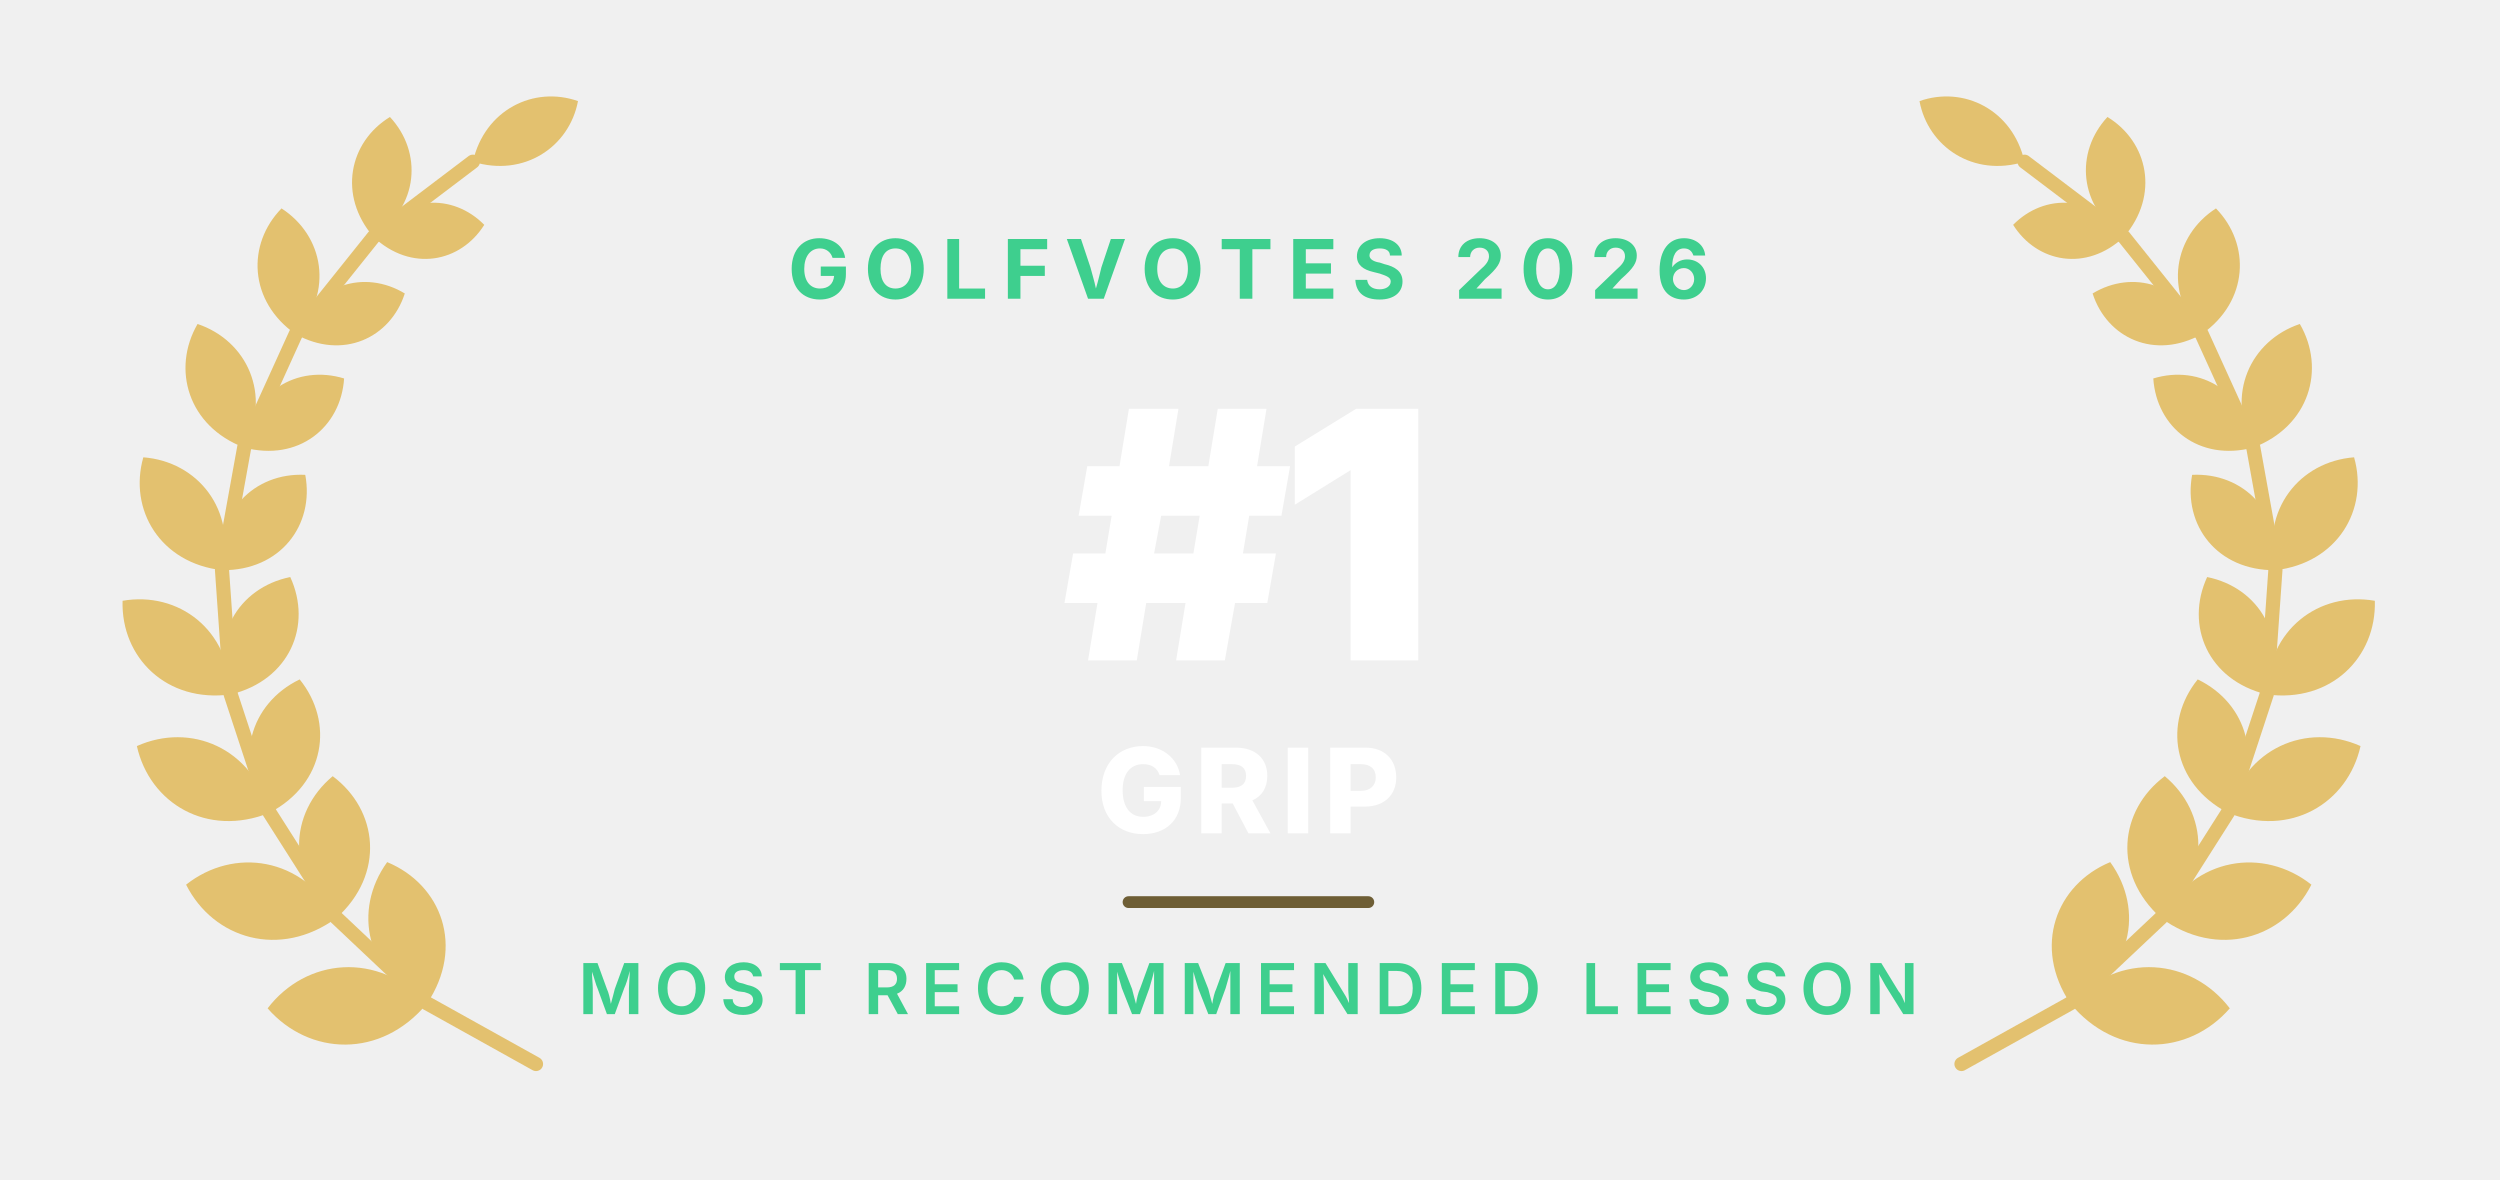
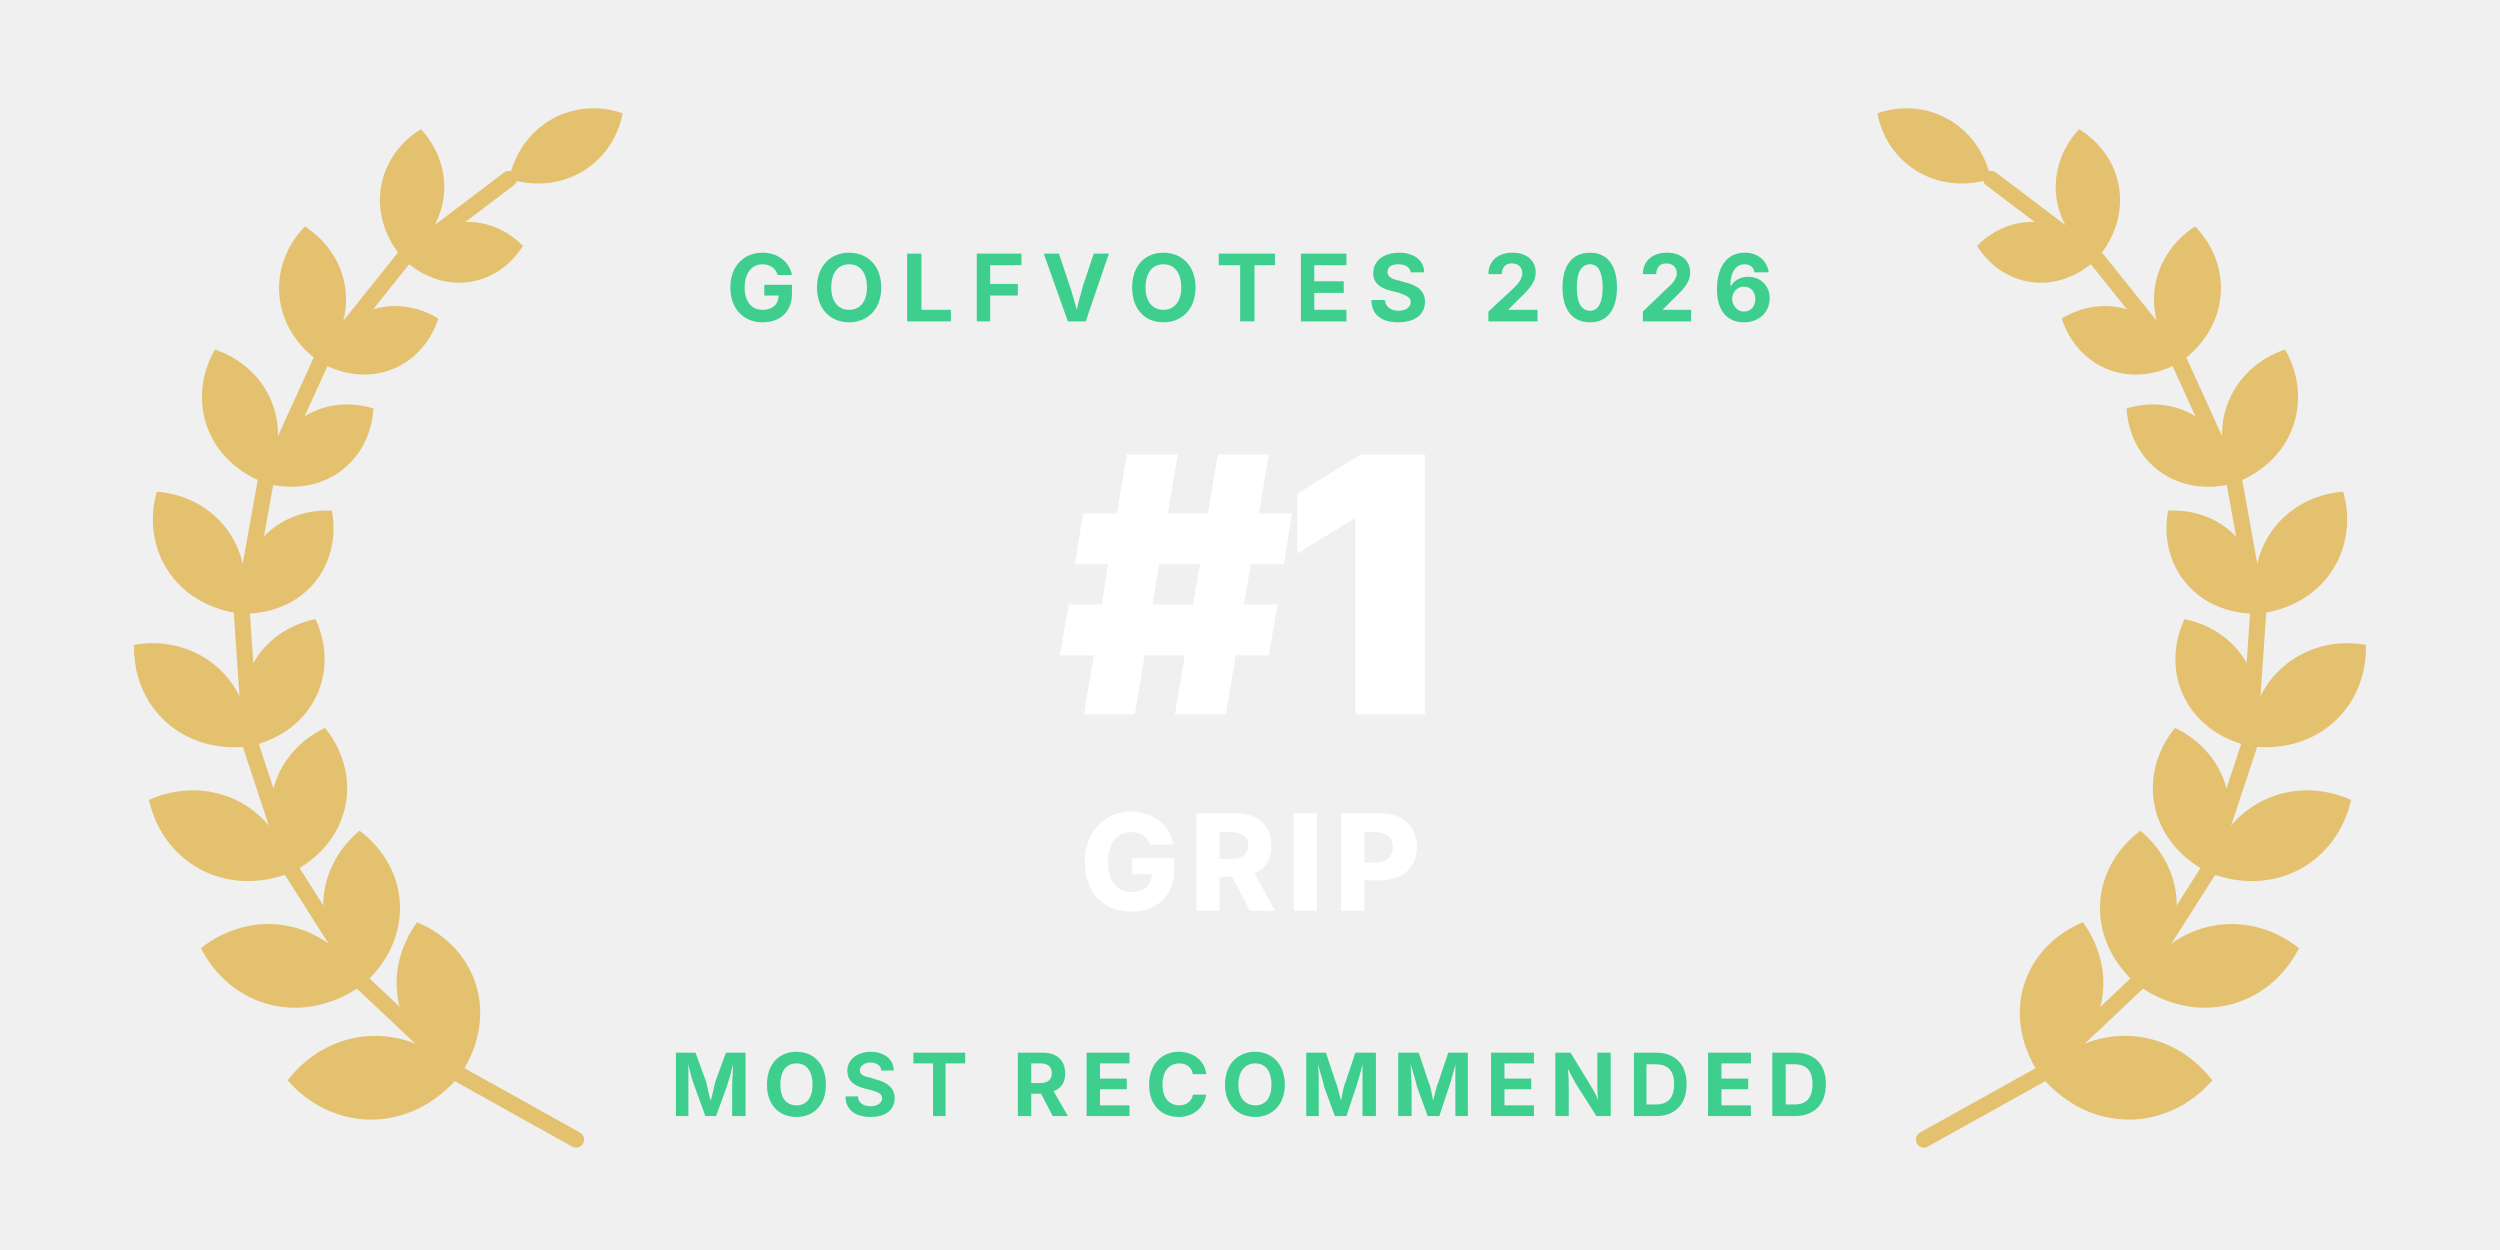
- <svg xmlns="http://www.w3.org/2000/svg" width="318" height="150" viewBox="0 0 318 150" role="img">
-   <path d="M68.18 135.34 L54.33 127.63 L42.81 116.76 L34.30 103.38 L29.35 88.33 L28.24 72.53 L31.06 56.93 L37.61 42.51 L47.51 30.14 L60.15 20.57M249.50 135.34 L263.34 127.63 L274.87 116.76 L283.37 103.38 L288.32 88.33 L289.43 72.53 L286.62 56.93 L280.06 42.51 L270.16 30.14 L257.52 20.57" fill="none" stroke="#E3C16F" stroke-width="1.8" stroke-linecap="round" />
-   <path d="M54.33 127.63C48.03 120.92 38.92 121.89 34.04 128.26C39.31 134.31 48.46 134.72 54.33 127.63ZM54.33 127.63C59.12 120.46 56.20 112.55 49.25 109.66C44.84 115.76 46.50 124.02 54.33 127.63ZM42.81 116.76C38.50 108.98 29.74 107.73 23.67 112.53C27.16 119.45 35.63 122.00 42.81 116.76ZM42.81 116.76C48.99 111.18 48.13 103.08 42.32 98.73C36.74 103.39 36.33 111.52 42.81 116.76ZM34.30 103.38C32.12 95.10 24.23 91.85 17.41 94.90C19.04 102.19 26.35 106.58 34.30 103.38ZM34.30 103.38C41.40 99.63 42.52 91.87 38.12 86.42C31.80 89.46 29.49 96.96 34.30 103.38ZM29.35 88.33C29.27 80.08 22.68 75.19 15.59 76.42C15.38 83.61 21.17 89.44 29.35 88.33ZM29.35 88.33C36.86 86.51 39.75 79.53 36.92 73.40C30.31 74.74 26.38 81.19 29.35 88.33ZM28.24 72.53C30.12 64.82 25.13 58.70 18.23 58.17C16.34 64.82 20.36 71.62 28.24 72.53ZM28.24 72.53C35.68 72.60 40.02 66.77 38.83 60.40C32.35 60.08 27.16 65.17 28.24 72.53ZM31.06 56.93C34.62 50.20 31.42 43.33 25.13 41.21C21.80 46.96 23.93 54.23 31.06 56.93ZM31.06 56.93C37.96 58.76 43.37 54.36 43.77 48.14C37.81 46.32 31.78 49.83 31.06 56.93ZM37.61 42.51C42.51 37.09 41.15 29.96 35.81 26.51C31.36 31.06 31.63 38.32 37.61 42.51ZM37.61 42.51C43.59 45.83 49.66 43.01 51.49 37.33C46.39 34.24 39.96 36.08 37.61 42.51ZM47.51 30.14C53.33 26.27 53.75 19.33 49.60 14.88C44.41 18.05 42.95 24.85 47.51 30.14ZM47.51 30.14C52.28 34.62 58.56 33.43 61.60 28.60C57.59 24.53 51.20 24.73 47.51 30.14ZM60.15 20.57C66.66 22.59 72.42 18.68 73.52 12.86C67.93 10.89 61.66 13.93 60.15 20.57ZM263.34 127.63C269.21 134.72 278.37 134.31 283.63 128.26C278.75 121.89 269.64 120.92 263.34 127.63ZM263.34 127.63C271.17 124.02 272.83 115.76 268.42 109.66C261.47 112.55 258.55 120.46 263.34 127.63ZM274.87 116.76C282.04 122.00 290.51 119.45 294.01 112.53C287.93 107.73 279.17 108.98 274.87 116.76ZM274.87 116.76C281.34 111.52 280.93 103.39 275.36 98.73C269.54 103.08 268.68 111.18 274.87 116.76ZM283.37 103.38C291.32 106.58 298.63 102.19 300.26 94.90C293.44 91.85 285.55 95.10 283.37 103.38ZM283.37 103.38C288.18 96.96 285.87 89.46 279.55 86.42C275.15 91.87 276.27 99.63 283.37 103.38ZM288.32 88.33C296.50 89.44 302.29 83.61 302.08 76.42C295.00 75.19 288.40 80.08 288.32 88.33ZM288.32 88.33C291.29 81.19 287.36 74.74 280.75 73.40C277.92 79.53 280.81 86.51 288.32 88.33ZM289.43 72.53C297.31 71.62 301.33 64.82 299.44 58.17C292.54 58.70 287.55 64.82 289.43 72.53ZM289.43 72.53C290.51 65.17 285.32 60.08 278.84 60.40C277.66 66.77 281.99 72.60 289.43 72.53ZM286.62 56.93C293.74 54.23 295.87 46.96 292.54 41.21C286.25 43.33 283.05 50.20 286.62 56.93ZM286.62 56.93C285.89 49.83 279.86 46.32 273.90 48.14C274.30 54.36 279.72 58.76 286.62 56.93ZM280.06 42.51C286.04 38.32 286.31 31.06 281.87 26.51C276.52 29.96 275.16 37.09 280.06 42.51ZM280.06 42.51C277.71 36.08 271.28 34.24 266.18 37.33C268.01 43.01 274.08 45.83 280.06 42.51ZM270.16 30.14C274.72 24.85 273.26 18.05 268.07 14.88C263.93 19.33 264.35 26.27 270.16 30.14ZM270.16 30.14C266.47 24.73 260.08 24.53 256.07 28.60C259.11 33.43 265.39 34.62 270.16 30.14ZM257.52 20.57C256.01 13.93 249.75 10.89 244.16 12.86C245.25 18.68 251.01 22.59 257.52 20.57Z" fill="#E3C16F" />
-   <rect x="142.8" y="114" width="32" height="1.5" rx=".75" fill="#6E5E35" />
-   <path d="M104.3 38.1C106.2 38.1 107.6 36.9 107.6 34.9L107.6 33.9L104.4 33.9L104.4 35.1L106.1 35.1C106 36.1 105.4 36.7 104.3 36.7C103.1 36.7 102.3 35.8 102.3 34.2C102.3 32.6 103.1 31.6 104.3 31.6C105.1 31.6 105.7 32.1 105.9 32.8L107.5 32.8C107.3 31.3 106 30.3 104.2 30.3C102.2 30.3 100.7 31.7 100.7 34.2C100.7 36.6 102.1 38.1 104.3 38.1ZM113.9 38.1C115.9 38.1 117.5 36.7 117.5 34.2C117.5 31.7 115.9 30.3 113.9 30.3C111.9 30.3 110.4 31.7 110.4 34.2C110.4 36.7 111.9 38.1 113.9 38.1ZM113.9 36.7C112.7 36.7 112 35.8 112 34.2C112 32.5 112.7 31.6 113.9 31.6C115.1 31.6 115.9 32.5 115.9 34.2C115.9 35.8 115.1 36.7 113.9 36.7ZM120.5 38L125.3 38L125.3 36.7L122 36.7L122 30.4L120.5 30.4ZM128.2 38L129.8 38L129.8 35.1L132.9 35.1L132.9 33.8L129.8 33.8L129.8 31.7L133.2 31.7L133.2 30.4L128.2 30.4ZM138.4 38L140.4 38L143.1 30.4L141.3 30.4L140.1 34C139.9 34.8 139.7 35.7 139.4 36.7C139.2 35.7 138.9 34.8 138.7 34L137.5 30.4L135.7 30.4ZM149.2 38.1C151.2 38.1 152.7 36.7 152.7 34.2C152.7 31.7 151.2 30.3 149.2 30.3C147.1 30.3 145.6 31.7 145.6 34.2C145.6 36.7 147.1 38.1 149.2 38.1ZM149.2 36.7C148 36.7 147.2 35.8 147.2 34.2C147.2 32.5 148 31.6 149.2 31.6C150.3 31.6 151.1 32.5 151.1 34.2C151.1 35.8 150.3 36.7 149.2 36.7ZM155.4 31.7L157.7 31.7L157.7 38L159.3 38L159.3 31.7L161.6 31.7L161.6 30.4L155.4 30.4ZM164.5 38L169.6 38L169.6 36.7L166.1 36.7L166.1 34.8L169.3 34.8L169.3 33.5L166.1 33.5L166.1 31.7L169.6 31.7L169.6 30.4L164.5 30.4ZM175.5 38.1C177.3 38.1 178.4 37.2 178.4 35.8C178.4 34.5 177.4 33.9 176.1 33.6L175.5 33.4C174.8 33.3 174.2 33 174.2 32.5C174.2 31.9 174.7 31.6 175.5 31.6C176.3 31.6 176.8 31.9 176.8 32.5L178.3 32.5C178.3 31.2 177.2 30.3 175.5 30.3C173.8 30.3 172.6 31.2 172.6 32.6C172.6 33.7 173.4 34.3 174.7 34.6L175.5 34.8C176.4 35.1 176.9 35.3 176.9 35.8C176.9 36.4 176.3 36.8 175.5 36.8C174.6 36.8 174 36.4 173.9 35.6L172.4 35.6C172.5 37.3 173.6 38.1 175.5 38.1ZM185.6 38L191 38L191 36.7L187.8 36.7L187.8 36.7L188.9 35.5C190.5 34.1 190.9 33.4 190.9 32.5C190.9 31.2 189.8 30.3 188.2 30.3C186.6 30.3 185.5 31.2 185.5 32.7L187 32.7C187 32 187.5 31.5 188.2 31.5C188.9 31.5 189.4 31.9 189.4 32.6C189.4 33.2 189 33.7 188.3 34.3L185.6 36.9ZM196.9 38.1C198.8 38.1 200 36.7 200 34.2C200 31.7 198.8 30.3 196.9 30.3C195 30.3 193.8 31.7 193.8 34.2C193.8 36.7 195 38.1 196.9 38.1ZM196.9 36.8C196 36.8 195.4 35.9 195.4 34.2C195.4 32.5 196 31.6 196.9 31.6C197.8 31.6 198.4 32.5 198.4 34.2C198.4 35.9 197.8 36.8 196.9 36.8ZM202.9 38L208.3 38L208.3 36.7L205.1 36.7L205.1 36.7L206.2 35.5C207.8 34.1 208.2 33.4 208.2 32.5C208.2 31.2 207.1 30.3 205.5 30.3C203.9 30.3 202.8 31.2 202.8 32.7L204.3 32.7C204.3 32 204.8 31.5 205.5 31.5C206.2 31.5 206.7 31.9 206.7 32.6C206.7 33.2 206.3 33.7 205.6 34.3L202.9 36.9ZM214.2 38.1C215.8 38.1 217 37 217 35.4C217 34 216 33 214.6 33C213.8 33 213.1 33.4 212.7 34L212.7 34C212.7 32.5 213.2 31.6 214.2 31.6C214.8 31.6 215.2 31.9 215.4 32.5L216.9 32.5C216.8 31.2 215.7 30.3 214.2 30.3C212.3 30.3 211.1 31.8 211.1 34.4C211.1 37.2 212.6 38.1 214.2 38.1ZM214.2 36.9C213.4 36.9 212.8 36.2 212.8 35.5C212.8 34.7 213.4 34.1 214.2 34.1C214.9 34.1 215.5 34.7 215.5 35.5C215.5 36.3 214.9 36.9 214.2 36.9Z" fill="#3ECF8E" />
-   <path d="M149.6 84L155.8 84L157.1 76.7L161.2 76.7L162.3 70.4L158.1 70.4L158.9 65.6L163 65.6L164.1 59.3L159.9 59.3L161.1 52L154.9 52L153.7 59.3L148.7 59.3L149.9 52L143.6 52L142.4 59.3L138.3 59.3L137.2 65.6L141.4 65.6L140.6 70.4L136.5 70.4L135.4 76.7L139.6 76.7L138.4 84L144.6 84L145.8 76.7L150.8 76.7ZM146.8 70.4L147.7 65.6L152.6 65.6L151.8 70.4ZM180.4 52L172.5 52L164.7 56.8L164.7 64.2L171.8 59.8L171.8 59.8L171.8 84L180.4 84Z" fill="#FFFFFF" />
-   <path d="M145.4 106.1C148.2 106.1 150.2 104.4 150.2 101.5L150.2 100.1L145.5 100.1L145.5 101.9L147.7 101.9C147.7 103.1 146.8 103.9 145.4 103.9C143.8 103.9 142.8 102.7 142.8 100.5C142.8 98.4 143.8 97.2 145.4 97.2C146.5 97.2 147.2 97.7 147.5 98.6L150.1 98.6C149.8 96.5 147.9 94.9 145.4 94.9C142.4 94.9 140.1 97 140.1 100.6C140.1 104 142.3 106.1 145.4 106.1ZM152.8 106L155.4 106L155.4 102.2L156.8 102.2L158.8 106L161.6 106L159.3 101.8C160.5 101.3 161.2 100.2 161.2 98.7C161.2 96.5 159.7 95.1 157.2 95.1L152.8 95.1ZM155.4 100.2L155.4 97.2L156.7 97.2C157.9 97.2 158.5 97.7 158.5 98.7C158.5 99.7 157.9 100.2 156.7 100.2ZM166.4 95.1L163.8 95.1L163.8 106L166.4 106ZM169.2 106L171.8 106L171.8 102.6L173.6 102.6C176.1 102.6 177.6 101.1 177.6 98.9C177.6 96.6 176.1 95.1 173.7 95.1L169.2 95.1ZM171.8 100.6L171.8 97.2L173.1 97.2C174.3 97.2 175 97.8 175 98.9C175 99.9 174.3 100.6 173.1 100.6Z" fill="#FFFFFF" />
-   <path d="M74.2 129L75.4 129L75.4 125.7C75.4 125.2 75.3 124.3 75.3 123.6C75.6 124.4 75.8 125.3 76 125.7L77.2 129L78.2 129L79.4 125.7C79.6 125.3 79.9 124.4 80.1 123.5C80.1 124.3 80 125.2 80 125.7L80 129L81.2 129L81.2 122.5L79.4 122.5L78.2 125.8C78.1 126.2 77.9 127 77.7 127.7C77.6 127 77.4 126.2 77.2 125.8L76 122.5L74.2 122.5ZM86.7 129.1C88.4 129.1 89.7 127.8 89.7 125.7C89.7 123.6 88.4 122.4 86.7 122.4C85 122.4 83.7 123.6 83.7 125.7C83.7 127.8 85 129.1 86.7 129.1ZM86.7 128C85.7 128 84.9 127.2 84.9 125.7C84.9 124.2 85.7 123.4 86.7 123.4C87.8 123.4 88.5 124.2 88.5 125.7C88.5 127.2 87.8 128 86.7 128ZM94.5 129.1C96.1 129.1 97 128.3 97 127.2C97 126 96.1 125.5 95.1 125.3L94.5 125.1C93.9 125 93.4 124.8 93.4 124.2C93.4 123.7 93.8 123.4 94.6 123.4C95.3 123.4 95.7 123.7 95.8 124.2L96.9 124.2C96.9 123.2 96 122.4 94.6 122.4C93.2 122.4 92.2 123.1 92.2 124.3C92.2 125.2 92.8 125.8 93.9 126.1L94.7 126.2C95.4 126.4 95.8 126.6 95.8 127.2C95.8 127.7 95.3 128.1 94.5 128.1C93.8 128.1 93.2 127.8 93.2 127.1L92 127.1C92.1 128.4 93 129.1 94.5 129.1ZM99.2 123.4L101.2 123.4L101.2 129L102.4 129L102.4 123.4L104.4 123.4L104.4 122.5L99.2 122.5ZM110.5 129L111.7 129L111.7 126.6L112.9 126.6L114.2 129L115.5 129L114.1 126.4C114.9 126.1 115.3 125.4 115.3 124.5C115.3 123.3 114.5 122.5 113 122.5L110.5 122.5ZM111.7 125.6L111.7 123.4L112.8 123.4C113.7 123.4 114.1 123.8 114.1 124.5C114.1 125.2 113.7 125.6 112.8 125.6ZM117.8 129L122 129L122 128L118.9 128L118.9 126.2L121.8 126.2L121.8 125.2L118.9 125.2L118.9 123.4L122 123.4L122 122.5L117.8 122.5ZM127.4 129.1C129 129.1 130 128.1 130.2 126.8L129 126.8C128.8 127.6 128.2 128 127.4 128C126.4 128 125.6 127.2 125.6 125.7C125.6 124.2 126.4 123.4 127.4 123.4C128.2 123.4 128.8 123.9 129 124.6L130.2 124.6C130 123.2 128.9 122.4 127.4 122.4C125.7 122.4 124.4 123.6 124.4 125.7C124.4 127.8 125.7 129.1 127.4 129.1ZM135.5 129.1C137.2 129.1 138.5 127.8 138.5 125.7C138.5 123.6 137.2 122.4 135.5 122.4C133.7 122.4 132.4 123.6 132.4 125.7C132.4 127.8 133.7 129.1 135.5 129.1ZM135.5 128C134.4 128 133.6 127.2 133.6 125.7C133.6 124.2 134.4 123.4 135.5 123.4C136.5 123.4 137.3 124.2 137.3 125.7C137.3 127.2 136.5 128 135.5 128ZM141 129L142.1 129L142.1 125.7C142.1 125.2 142.1 124.3 142.1 123.6C142.3 124.4 142.6 125.3 142.7 125.7L144 129L145 129L146.2 125.7C146.3 125.3 146.6 124.4 146.8 123.5C146.8 124.3 146.8 125.2 146.8 125.7L146.8 129L148 129L148 122.5L146.2 122.5L145 125.8C144.8 126.2 144.6 127 144.5 127.7C144.3 127 144.1 126.2 144 125.8L142.7 122.5L141 122.5ZM150.7 129L151.8 129L151.8 125.7C151.8 125.2 151.8 124.3 151.8 123.6C152 124.4 152.3 125.3 152.4 125.7L153.7 129L154.7 129L155.9 125.7C156 125.3 156.3 124.4 156.5 123.5C156.5 124.3 156.5 125.2 156.5 125.7L156.5 129L157.7 129L157.7 122.5L155.9 122.5L154.7 125.8C154.5 126.2 154.3 127 154.2 127.7C154 127 153.8 126.2 153.7 125.8L152.4 122.5L150.7 122.5ZM160.4 129L164.6 129L164.6 128L161.5 128L161.5 126.2L164.4 126.2L164.4 125.2L161.5 125.2L161.5 123.4L164.6 123.4L164.6 122.5L160.4 122.5ZM167.2 129L168.4 129L168.4 125.7C168.4 125.4 168.4 124.7 168.3 123.9C168.8 124.7 169 125.2 169.4 125.8L171.4 129L172.7 129L172.7 122.5L171.5 122.5L171.5 125.9C171.5 126.3 171.6 127 171.6 127.6C171.3 126.9 171 126.4 170.8 126.1L168.6 122.5L167.2 122.5ZM177.7 129C179.7 129 180.8 127.8 180.8 125.7C180.8 123.7 179.7 122.5 177.7 122.5L175.5 122.5L175.5 129ZM176.6 128L176.6 123.5L177.6 123.5C179 123.5 179.7 124.2 179.7 125.7C179.7 127.2 179 128 177.6 128ZM183.4 129L187.6 129L187.6 128L184.5 128L184.5 126.2L187.4 126.2L187.4 125.2L184.5 125.2L184.5 123.4L187.6 123.4L187.6 122.5L183.4 122.5ZM192.4 129C194.4 129 195.6 127.8 195.6 125.7C195.6 123.7 194.4 122.5 192.5 122.5L190.2 122.5L190.2 129ZM191.4 128L191.4 123.5L192.4 123.5C193.7 123.5 194.4 124.2 194.4 125.7C194.4 127.2 193.7 128 192.4 128ZM201.8 129L205.8 129L205.8 128L202.9 128L202.9 122.5L201.8 122.5ZM208.3 129L212.5 129L212.5 128L209.4 128L209.4 126.2L212.3 126.2L212.3 125.2L209.4 125.2L209.4 123.4L212.5 123.4L212.5 122.5L208.3 122.5ZM217.4 129.1C219 129.1 219.9 128.3 219.9 127.2C219.9 126 218.9 125.5 218 125.3L217.4 125.1C216.8 125 216.2 124.8 216.2 124.2C216.2 123.7 216.7 123.4 217.4 123.4C218.1 123.4 218.6 123.7 218.7 124.2L219.8 124.2C219.8 123.2 218.8 122.4 217.4 122.4C216.1 122.4 215 123.1 215 124.3C215 125.2 215.7 125.8 216.8 126.1L217.5 126.2C218.2 126.4 218.7 126.6 218.7 127.2C218.7 127.7 218.2 128.1 217.4 128.1C216.7 128.1 216.1 127.8 216 127.1L214.9 127.1C214.9 128.4 215.9 129.1 217.4 129.1ZM224.7 129.1C226.2 129.1 227.1 128.3 227.1 127.2C227.1 126 226.2 125.5 225.2 125.3L224.6 125.1C224.1 125 223.5 124.8 223.5 124.2C223.5 123.7 223.9 123.4 224.7 123.4C225.4 123.4 225.9 123.7 225.9 124.2L227.1 124.2C227 123.2 226.1 122.4 224.7 122.4C223.3 122.4 222.3 123.1 222.3 124.3C222.3 125.2 222.9 125.8 224 126.1L224.8 126.2C225.5 126.4 226 126.6 226 127.2C226 127.7 225.4 128.1 224.7 128.1C223.9 128.1 223.3 127.8 223.3 127.1L222.1 127.1C222.2 128.4 223.1 129.1 224.7 129.1ZM232.4 129.1C234.1 129.1 235.4 127.8 235.4 125.7C235.4 123.6 234.1 122.4 232.4 122.4C230.7 122.4 229.4 123.6 229.4 125.7C229.4 127.8 230.7 129.1 232.4 129.1ZM232.4 128C231.3 128 230.6 127.2 230.6 125.7C230.6 124.2 231.3 123.4 232.4 123.4C233.5 123.4 234.2 124.2 234.2 125.7C234.2 127.2 233.5 128 232.4 128ZM237.9 129L239.1 129L239.1 125.7C239.1 125.4 239.1 124.7 239 123.9C239.5 124.7 239.7 125.2 240.1 125.8L242.1 129L243.4 129L243.4 122.5L242.3 122.5L242.3 125.9C242.3 126.3 242.3 127 242.3 127.6C242 126.9 241.8 126.4 241.5 126.1L239.3 122.5L237.9 122.5Z" fill="#3ECF8E" />
+ <svg xmlns="http://www.w3.org/2000/svg" width="280" height="140" viewBox="0 0 280 140" role="img">
+   <path d="M64.52 127.63 L51.54 120.40 L40.74 110.21 L32.77 97.67 L28.12 83.56 L27.09 68.74 L29.72 54.12 L35.87 40.60 L45.15 29.00 L57.00 20.04M215.48 127.63 L228.46 120.40 L239.26 110.21 L247.23 97.67 L251.88 83.56 L252.91 68.74 L250.28 54.12 L244.13 40.60 L234.85 29.00 L223.00 20.04" fill="none" stroke="#E3C16F" stroke-width="1.8" stroke-linecap="round" />
+   <path d="M51.54 120.40C45.54 114.01 36.87 114.94 32.22 121.00C37.24 126.77 45.95 127.15 51.54 120.40ZM51.54 120.40C56.10 113.57 53.33 106.04 46.71 103.29C42.51 109.09 44.08 116.97 51.54 120.40ZM40.74 110.21C36.64 102.81 28.30 101.61 22.51 106.19C25.84 112.77 33.90 115.20 40.74 110.21ZM40.74 110.21C46.63 104.90 45.81 97.19 40.27 93.04C34.97 97.48 34.57 105.22 40.74 110.21ZM32.77 97.67C30.69 89.78 23.18 86.69 16.68 89.59C18.23 96.54 25.20 100.72 32.77 97.67ZM32.77 97.67C39.53 94.10 40.60 86.70 36.40 81.52C30.39 84.41 28.19 91.55 32.77 97.67ZM28.12 83.56C28.05 75.70 21.77 71.04 15.02 72.22C14.82 79.06 20.34 84.61 28.12 83.56ZM28.12 83.56C35.28 81.83 38.03 75.17 35.34 69.34C29.04 70.62 25.29 76.76 28.12 83.56ZM27.09 68.74C28.88 61.40 24.12 55.57 17.56 55.07C15.76 61.41 19.58 67.88 27.09 68.74ZM27.09 68.74C34.17 68.82 38.30 63.26 37.17 57.19C31.00 56.89 26.06 61.74 27.09 68.74ZM29.72 54.12C33.12 47.71 30.07 41.17 24.08 39.15C20.91 44.62 22.94 51.55 29.72 54.12ZM29.72 54.12C36.30 55.86 41.45 51.67 41.83 45.75C36.16 44.02 30.42 47.36 29.72 54.12ZM35.87 40.60C40.54 35.44 39.24 28.65 34.15 25.36C29.92 29.70 30.18 36.61 35.87 40.60ZM35.87 40.60C41.57 43.76 47.34 41.08 49.09 35.67C44.23 32.73 38.11 34.48 35.87 40.60ZM45.15 29.00C50.69 25.32 51.09 18.71 47.14 14.47C42.20 17.50 40.81 23.97 45.15 29.00ZM45.15 29.00C49.69 33.27 55.68 32.14 58.57 27.54C54.75 23.67 48.66 23.85 45.15 29.00ZM57.00 20.04C63.20 21.96 68.69 18.24 69.73 12.69C64.41 10.82 58.44 13.71 57.00 20.04ZM228.46 120.40C234.05 127.15 242.76 126.77 247.78 121.00C243.13 114.94 234.46 114.01 228.46 120.40ZM228.46 120.40C235.92 116.97 237.49 109.09 233.29 103.29C226.67 106.04 223.90 113.57 228.46 120.40ZM239.26 110.21C246.10 115.20 254.16 112.77 257.49 106.19C251.70 101.61 243.36 102.81 239.26 110.21ZM239.26 110.21C245.43 105.22 245.03 97.48 239.73 93.04C234.19 97.19 233.37 104.90 239.26 110.21ZM247.23 97.67C254.80 100.72 261.77 96.54 263.32 89.59C256.82 86.69 249.31 89.78 247.23 97.67ZM247.23 97.67C251.81 91.55 249.61 84.41 243.60 81.52C239.40 86.70 240.47 94.10 247.23 97.67ZM251.88 83.56C259.66 84.61 265.18 79.06 264.98 72.22C258.23 71.04 251.95 75.70 251.88 83.56ZM251.88 83.56C254.71 76.76 250.96 70.62 244.66 69.34C241.97 75.17 244.72 81.83 251.88 83.56ZM252.91 68.74C260.42 67.88 264.24 61.41 262.44 55.07C255.88 55.57 251.12 61.40 252.91 68.74ZM252.91 68.74C253.94 61.74 249.00 56.89 242.83 57.19C241.70 63.26 245.83 68.82 252.91 68.74ZM250.28 54.12C257.06 51.55 259.09 44.62 255.92 39.15C249.93 41.17 246.88 47.71 250.28 54.12ZM250.28 54.12C249.58 47.36 243.84 44.02 238.17 45.75C238.55 51.67 243.70 55.86 250.28 54.12ZM244.13 40.60C249.82 36.61 250.08 29.70 245.85 25.36C240.76 28.65 239.46 35.44 244.13 40.60ZM244.13 40.60C241.89 34.48 235.77 32.73 230.91 35.67C232.66 41.08 238.43 43.76 244.13 40.60ZM234.85 29.00C239.19 23.97 237.80 17.50 232.86 14.47C228.91 18.71 229.31 25.32 234.85 29.00ZM234.85 29.00C231.34 23.85 225.25 23.67 221.43 27.54C224.32 32.14 230.31 33.27 234.85 29.00ZM223.00 20.04C221.56 13.71 215.59 10.82 210.27 12.69C211.31 18.24 216.80 21.96 223.00 20.04Z" fill="#E3C16F" />
+   <path d="M85.4 36.1C87.4 36.1 88.7 34.9 88.7 32.9L88.7 31.9L85.6 31.9L85.6 33.1L87.2 33.1C87.2 34.1 86.5 34.7 85.4 34.7C84.2 34.7 83.4 33.8 83.4 32.2C83.4 30.6 84.2 29.6 85.4 29.6C86.3 29.6 86.9 30.1 87.1 30.8L88.7 30.8C88.4 29.3 87.1 28.3 85.4 28.3C83.4 28.3 81.8 29.7 81.8 32.2C81.8 34.6 83.3 36.1 85.4 36.1ZM95.1 36.1C97.1 36.1 98.7 34.7 98.7 32.2C98.7 29.7 97.1 28.3 95.1 28.3C93.1 28.3 91.5 29.7 91.5 32.2C91.5 34.7 93.1 36.1 95.1 36.1ZM95.1 34.7C93.9 34.7 93.1 33.8 93.1 32.2C93.1 30.5 93.9 29.6 95.1 29.6C96.3 29.6 97.1 30.5 97.1 32.2C97.1 33.8 96.3 34.7 95.1 34.7ZM101.6 36L106.5 36L106.5 34.7L103.2 34.7L103.2 28.4L101.6 28.4ZM109.4 36L110.9 36L110.9 33.1L114 33.1L114 31.8L110.9 31.8L110.9 29.7L114.4 29.7L114.4 28.4L109.4 28.4ZM119.6 36L121.6 36L124.2 28.4L122.5 28.4L121.3 32C121.1 32.8 120.8 33.7 120.6 34.7C120.3 33.7 120.1 32.8 119.8 32L118.6 28.4L116.9 28.4ZM130.3 36.1C132.3 36.1 133.9 34.7 133.9 32.2C133.9 29.7 132.3 28.3 130.3 28.3C128.3 28.3 126.8 29.7 126.8 32.2C126.8 34.7 128.3 36.1 130.3 36.1ZM130.3 34.7C129.1 34.7 128.3 33.8 128.3 32.2C128.3 30.5 129.1 29.6 130.3 29.6C131.5 29.6 132.3 30.5 132.3 32.2C132.3 33.8 131.5 34.7 130.3 34.7ZM136.5 29.7L138.9 29.7L138.9 36L140.5 36L140.5 29.7L142.8 29.7L142.8 28.4L136.5 28.4ZM145.7 36L150.8 36L150.8 34.7L147.2 34.7L147.2 32.8L150.5 32.8L150.5 31.5L147.2 31.5L147.2 29.7L150.8 29.7L150.8 28.4L145.7 28.4ZM156.6 36.1C158.5 36.1 159.6 35.2 159.6 33.8C159.6 32.5 158.6 31.9 157.3 31.6L156.6 31.4C156 31.3 155.4 31 155.4 30.5C155.4 29.9 155.8 29.6 156.6 29.6C157.4 29.6 157.9 29.9 158 30.5L159.5 30.5C159.5 29.2 158.4 28.3 156.7 28.3C155 28.3 153.8 29.2 153.8 30.6C153.8 31.7 154.6 32.3 155.9 32.6L156.7 32.8C157.5 33.1 158 33.3 158 33.8C158 34.4 157.5 34.8 156.6 34.8C155.8 34.8 155.2 34.4 155.1 33.6L153.6 33.6C153.6 35.3 154.8 36.1 156.6 36.1ZM166.7 36L172.2 36L172.2 34.7L168.9 34.7L168.9 34.7L170.1 33.5C171.6 32.1 172 31.4 172 30.5C172 29.2 171 28.3 169.4 28.3C167.8 28.3 166.7 29.2 166.7 30.7L168.2 30.7C168.2 30 168.6 29.5 169.3 29.5C170 29.5 170.5 29.9 170.5 30.6C170.5 31.2 170.1 31.7 169.5 32.3L166.7 34.9ZM178.1 36.1C180 36.1 181.1 34.7 181.1 32.2C181.1 29.7 180 28.3 178.1 28.3C176.1 28.3 175 29.7 175 32.2C175 34.7 176.1 36.1 178.1 36.1ZM178.1 34.8C177.1 34.8 176.6 33.9 176.6 32.2C176.6 30.5 177.1 29.6 178.1 29.6C179 29.6 179.5 30.5 179.5 32.2C179.5 33.9 179 34.8 178.1 34.8ZM184 36L189.4 36L189.4 34.7L186.2 34.7L186.2 34.7L187.4 33.5C188.9 32.1 189.3 31.4 189.3 30.5C189.3 29.2 188.3 28.3 186.7 28.3C185.1 28.3 184 29.2 184 30.7L185.5 30.7C185.5 30 185.9 29.5 186.6 29.5C187.3 29.5 187.8 29.9 187.8 30.6C187.8 31.2 187.4 31.7 186.7 32.3L184 34.9ZM195.3 36.1C197 36.1 198.2 35 198.2 33.4C198.2 32 197.2 31 195.8 31C195 31 194.2 31.4 193.9 32L193.8 32C193.8 30.5 194.4 29.6 195.4 29.6C196 29.6 196.4 29.9 196.5 30.5L198.1 30.5C197.9 29.2 196.9 28.3 195.4 28.3C193.5 28.3 192.3 29.8 192.3 32.4C192.3 35.2 193.8 36.1 195.3 36.1ZM195.3 34.9C194.6 34.9 194 34.2 194 33.5C194 32.7 194.6 32.1 195.3 32.1C196.1 32.1 196.6 32.7 196.6 33.5C196.6 34.3 196.1 34.9 195.3 34.9Z" fill="#3ECF8E" />
+   <path d="M131.6 80L137.3 80L138.4 73.4L142.1 73.4L143.1 67.7L139.3 67.7L140.1 63.2L143.8 63.2L144.7 57.5L141 57.5L142.1 50.9L136.4 50.9L135.3 57.5L130.8 57.5L131.9 50.9L126.2 50.9L125.1 57.5L121.3 57.5L120.4 63.2L124.1 63.2L123.4 67.7L119.7 67.7L118.7 73.4L122.5 73.4L121.4 80L127.1 80L128.2 73.4L132.7 73.4ZM129.1 67.7L129.8 63.2L134.4 63.2L133.6 67.7ZM159.6 50.9L152.4 50.9L145.3 55.3L145.3 62L151.8 58L151.8 58L151.8 80L159.6 80Z" fill="#FFFFFF" />
+   <path d="M126.7 102.1C129.5 102.1 131.5 100.4 131.5 97.5L131.5 96.1L126.8 96.1L126.8 97.9L129 97.9C129 99.1 128.2 99.9 126.7 99.9C125.1 99.9 124.1 98.7 124.1 96.5C124.1 94.4 125.1 93.2 126.7 93.2C127.8 93.2 128.5 93.7 128.8 94.6L131.4 94.6C131.1 92.5 129.2 90.9 126.7 90.9C123.8 90.9 121.5 93 121.5 96.6C121.5 100 123.6 102.1 126.7 102.1ZM134 102L136.6 102L136.6 98.2L138 98.2L140 102L142.8 102L140.5 97.8C141.8 97.3 142.4 96.2 142.4 94.7C142.4 92.5 140.9 91.1 138.5 91.1L134 91.1ZM136.6 96.2L136.6 93.2L137.9 93.2C139.1 93.2 139.8 93.7 139.8 94.7C139.8 95.7 139.1 96.2 137.9 96.2ZM147.5 91.1L144.9 91.1L144.9 102L147.5 102ZM150.2 102L152.8 102L152.8 98.6L154.6 98.6C157.1 98.6 158.7 97.1 158.7 94.9C158.7 92.6 157.1 91.1 154.7 91.1L150.2 91.1ZM152.8 96.6L152.8 93.2L154.1 93.2C155.3 93.2 156 93.8 156 94.9C156 95.9 155.3 96.6 154.1 96.6Z" fill="#FFFFFF" />
+   <path d="M75.7 125L77.1 125L77.1 121.7C77.1 121.1 77.1 120.1 77.1 119.2C77.3 120.2 77.6 121.2 77.8 121.7L79 125L80.2 125L81.4 121.7C81.6 121.1 81.9 120.1 82.1 119.2C82.1 120.1 82 121.1 82 121.7L82 125L83.5 125L83.5 117.9L81.3 117.9L80.1 121.2C80 121.6 79.8 122.6 79.6 123.3C79.4 122.6 79.2 121.6 79.1 121.2L77.9 117.9L75.7 117.9ZM89.2 125.1C91.1 125.1 92.5 123.8 92.5 121.5C92.5 119.1 91.1 117.8 89.2 117.8C87.3 117.8 85.9 119.1 85.9 121.5C85.9 123.8 87.3 125.1 89.2 125.1ZM89.2 123.8C88.1 123.8 87.4 123 87.4 121.5C87.4 119.9 88.1 119.1 89.2 119.1C90.3 119.1 91 119.9 91 121.5C91 123 90.3 123.8 89.2 123.8ZM97.5 125.1C99.2 125.1 100.2 124.3 100.2 123C100.2 121.8 99.3 121.2 98.1 120.9L97.5 120.7C96.9 120.6 96.3 120.4 96.3 119.9C96.3 119.4 96.8 119 97.5 119C98.2 119 98.7 119.4 98.7 119.9L100.1 119.9C100.1 118.7 99.1 117.8 97.5 117.8C96 117.8 94.9 118.7 94.9 119.9C94.9 121 95.6 121.6 96.8 121.9L97.6 122.1C98.3 122.3 98.8 122.5 98.8 123C98.8 123.5 98.3 123.9 97.5 123.9C96.7 123.9 96.1 123.5 96.1 122.8L94.7 122.8C94.7 124.3 95.8 125.1 97.5 125.1ZM102.3 119.1L104.5 119.1L104.5 125L105.9 125L105.9 119.1L108.1 119.1L108.1 117.9L102.3 117.9ZM114 125L115.5 125L115.5 122.5L116.6 122.5L117.9 125L119.6 125L118 122.2C118.9 121.9 119.3 121.2 119.3 120.2C119.3 118.8 118.4 117.9 116.8 117.9L114 117.9ZM115.5 121.3L115.5 119.1L116.5 119.1C117.4 119.1 117.8 119.5 117.8 120.2C117.8 120.9 117.4 121.3 116.5 121.3ZM121.7 125L126.5 125L126.5 123.8L123.2 123.8L123.2 122L126.2 122L126.2 120.8L123.2 120.8L123.2 119.1L126.5 119.1L126.5 117.9L121.7 117.9ZM132 125.1C133.8 125.1 134.9 123.9 135.1 122.6L133.6 122.6C133.5 123.3 132.9 123.8 132.1 123.8C131 123.8 130.2 123 130.2 121.5C130.2 120 130.9 119.1 132.1 119.1C132.9 119.1 133.5 119.6 133.6 120.3L135.1 120.3C134.9 118.7 133.6 117.8 132 117.8C130.2 117.8 128.7 119.1 128.7 121.5C128.7 123.8 130.1 125.1 132 125.1ZM140.6 125.1C142.4 125.1 143.9 123.8 143.9 121.5C143.9 119.1 142.4 117.8 140.6 117.8C138.7 117.8 137.2 119.1 137.2 121.5C137.2 123.8 138.7 125.1 140.6 125.1ZM140.6 123.8C139.5 123.8 138.7 123 138.7 121.5C138.7 119.9 139.5 119.1 140.6 119.1C141.7 119.1 142.4 119.9 142.4 121.5C142.4 123 141.7 123.8 140.6 123.8ZM146.3 125L147.7 125L147.7 121.7C147.7 121.1 147.7 120.1 147.6 119.2C147.9 120.2 148.2 121.2 148.3 121.7L149.5 125L150.8 125L151.9 121.7C152.1 121.1 152.4 120.1 152.6 119.2C152.6 120.1 152.6 121.1 152.6 121.7L152.6 125L154.1 125L154.1 117.9L151.8 117.9L150.7 121.2C150.5 121.6 150.3 122.6 150.2 123.3C150 122.6 149.8 121.6 149.6 121.2L148.5 117.9L146.3 117.9ZM156.6 125L158.1 125L158.1 121.7C158.1 121.1 158 120.1 158 119.2C158.3 120.2 158.6 121.2 158.7 121.7L159.9 125L161.2 125L162.3 121.7C162.5 121.1 162.8 120.1 163 119.2C163 120.1 163 121.1 163 121.7L163 125L164.4 125L164.4 117.9L162.2 117.9L161.1 121.2C160.9 121.6 160.7 122.6 160.5 123.3C160.4 122.6 160.2 121.6 160 121.2L158.9 117.9L156.6 117.9ZM167 125L171.8 125L171.8 123.8L168.5 123.8L168.5 122L171.5 122L171.5 120.8L168.5 120.8L168.5 119.1L171.8 119.1L171.8 117.9L167 117.9ZM174.2 125L175.7 125L175.7 121.7C175.7 121.3 175.7 120.6 175.6 119.7C176.1 120.6 176.3 121.1 176.7 121.7L178.8 125L180.4 125L180.4 117.9L178.9 117.9L178.9 121.3C178.9 121.8 178.9 122.5 179 123.2C178.7 122.5 178.4 122 178.1 121.5L175.9 117.9L174.2 117.9ZM185.5 125C187.6 125 188.9 123.7 188.9 121.4C188.9 119.2 187.6 117.9 185.5 117.9L183 117.9L183 125ZM184.4 123.7L184.4 119.2L185.4 119.2C186.8 119.2 187.5 119.9 187.5 121.4C187.5 123 186.8 123.7 185.4 123.7ZM191.3 125L196.1 125L196.1 123.8L192.8 123.8L192.8 122L195.8 122L195.8 120.8L192.8 120.8L192.8 119.1L196.1 119.1L196.1 117.9L191.3 117.9ZM201 125C203.2 125 204.5 123.7 204.5 121.4C204.5 119.2 203.2 117.9 201.1 117.9L198.5 117.9L198.5 125ZM200 123.7L200 119.2L201 119.2C202.3 119.2 203 119.9 203 121.4C203 123 202.3 123.7 201 123.7Z" fill="#3ECF8E" />
</svg>
